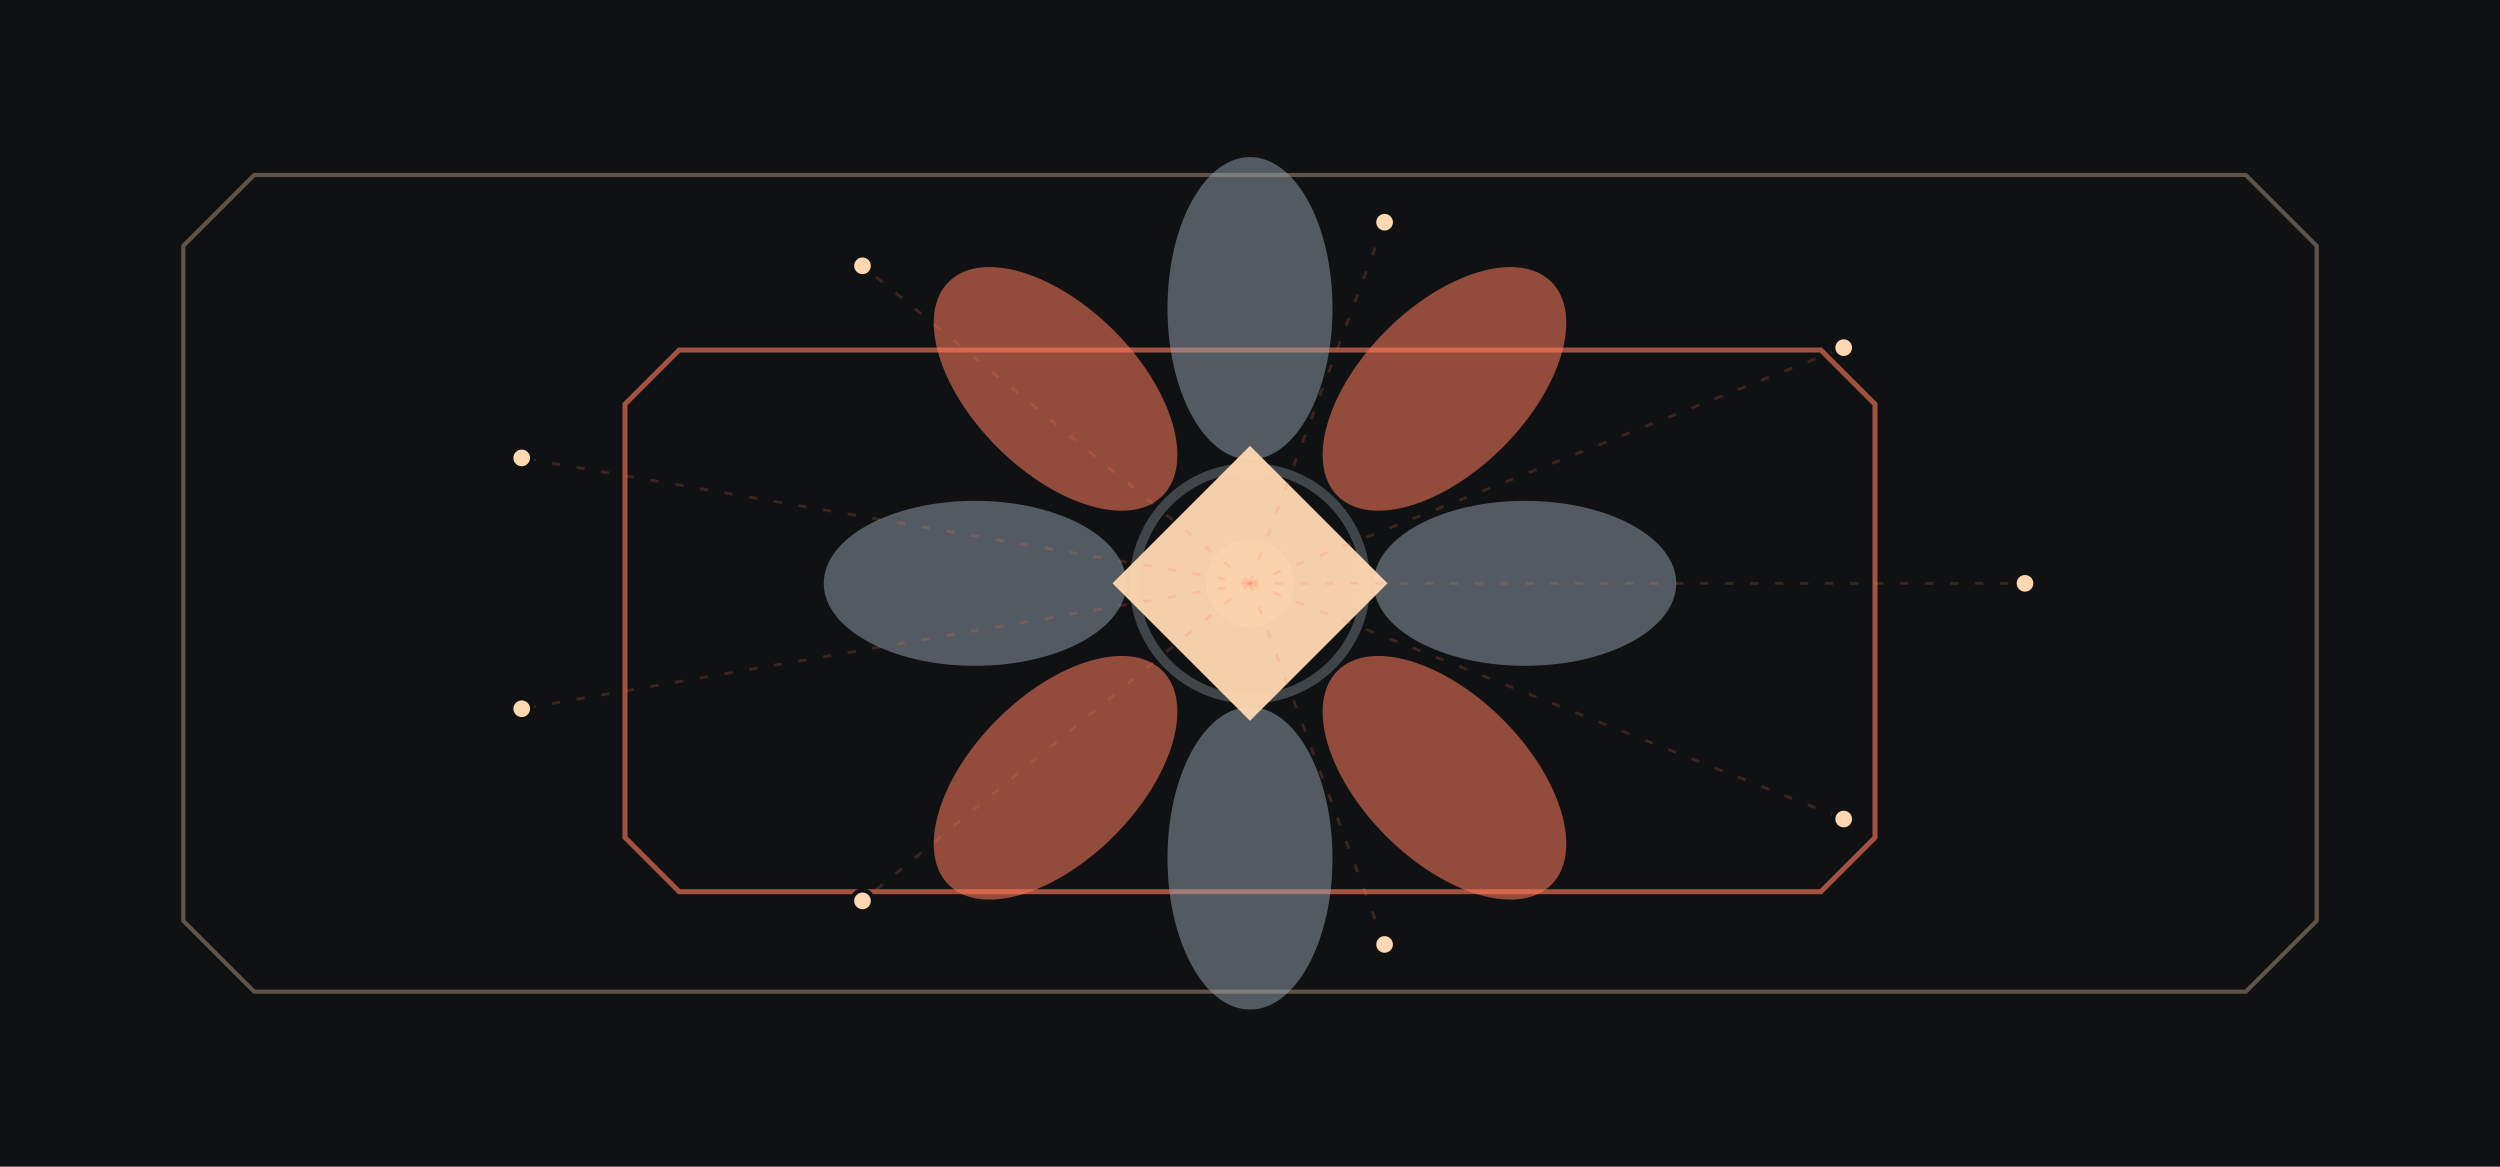
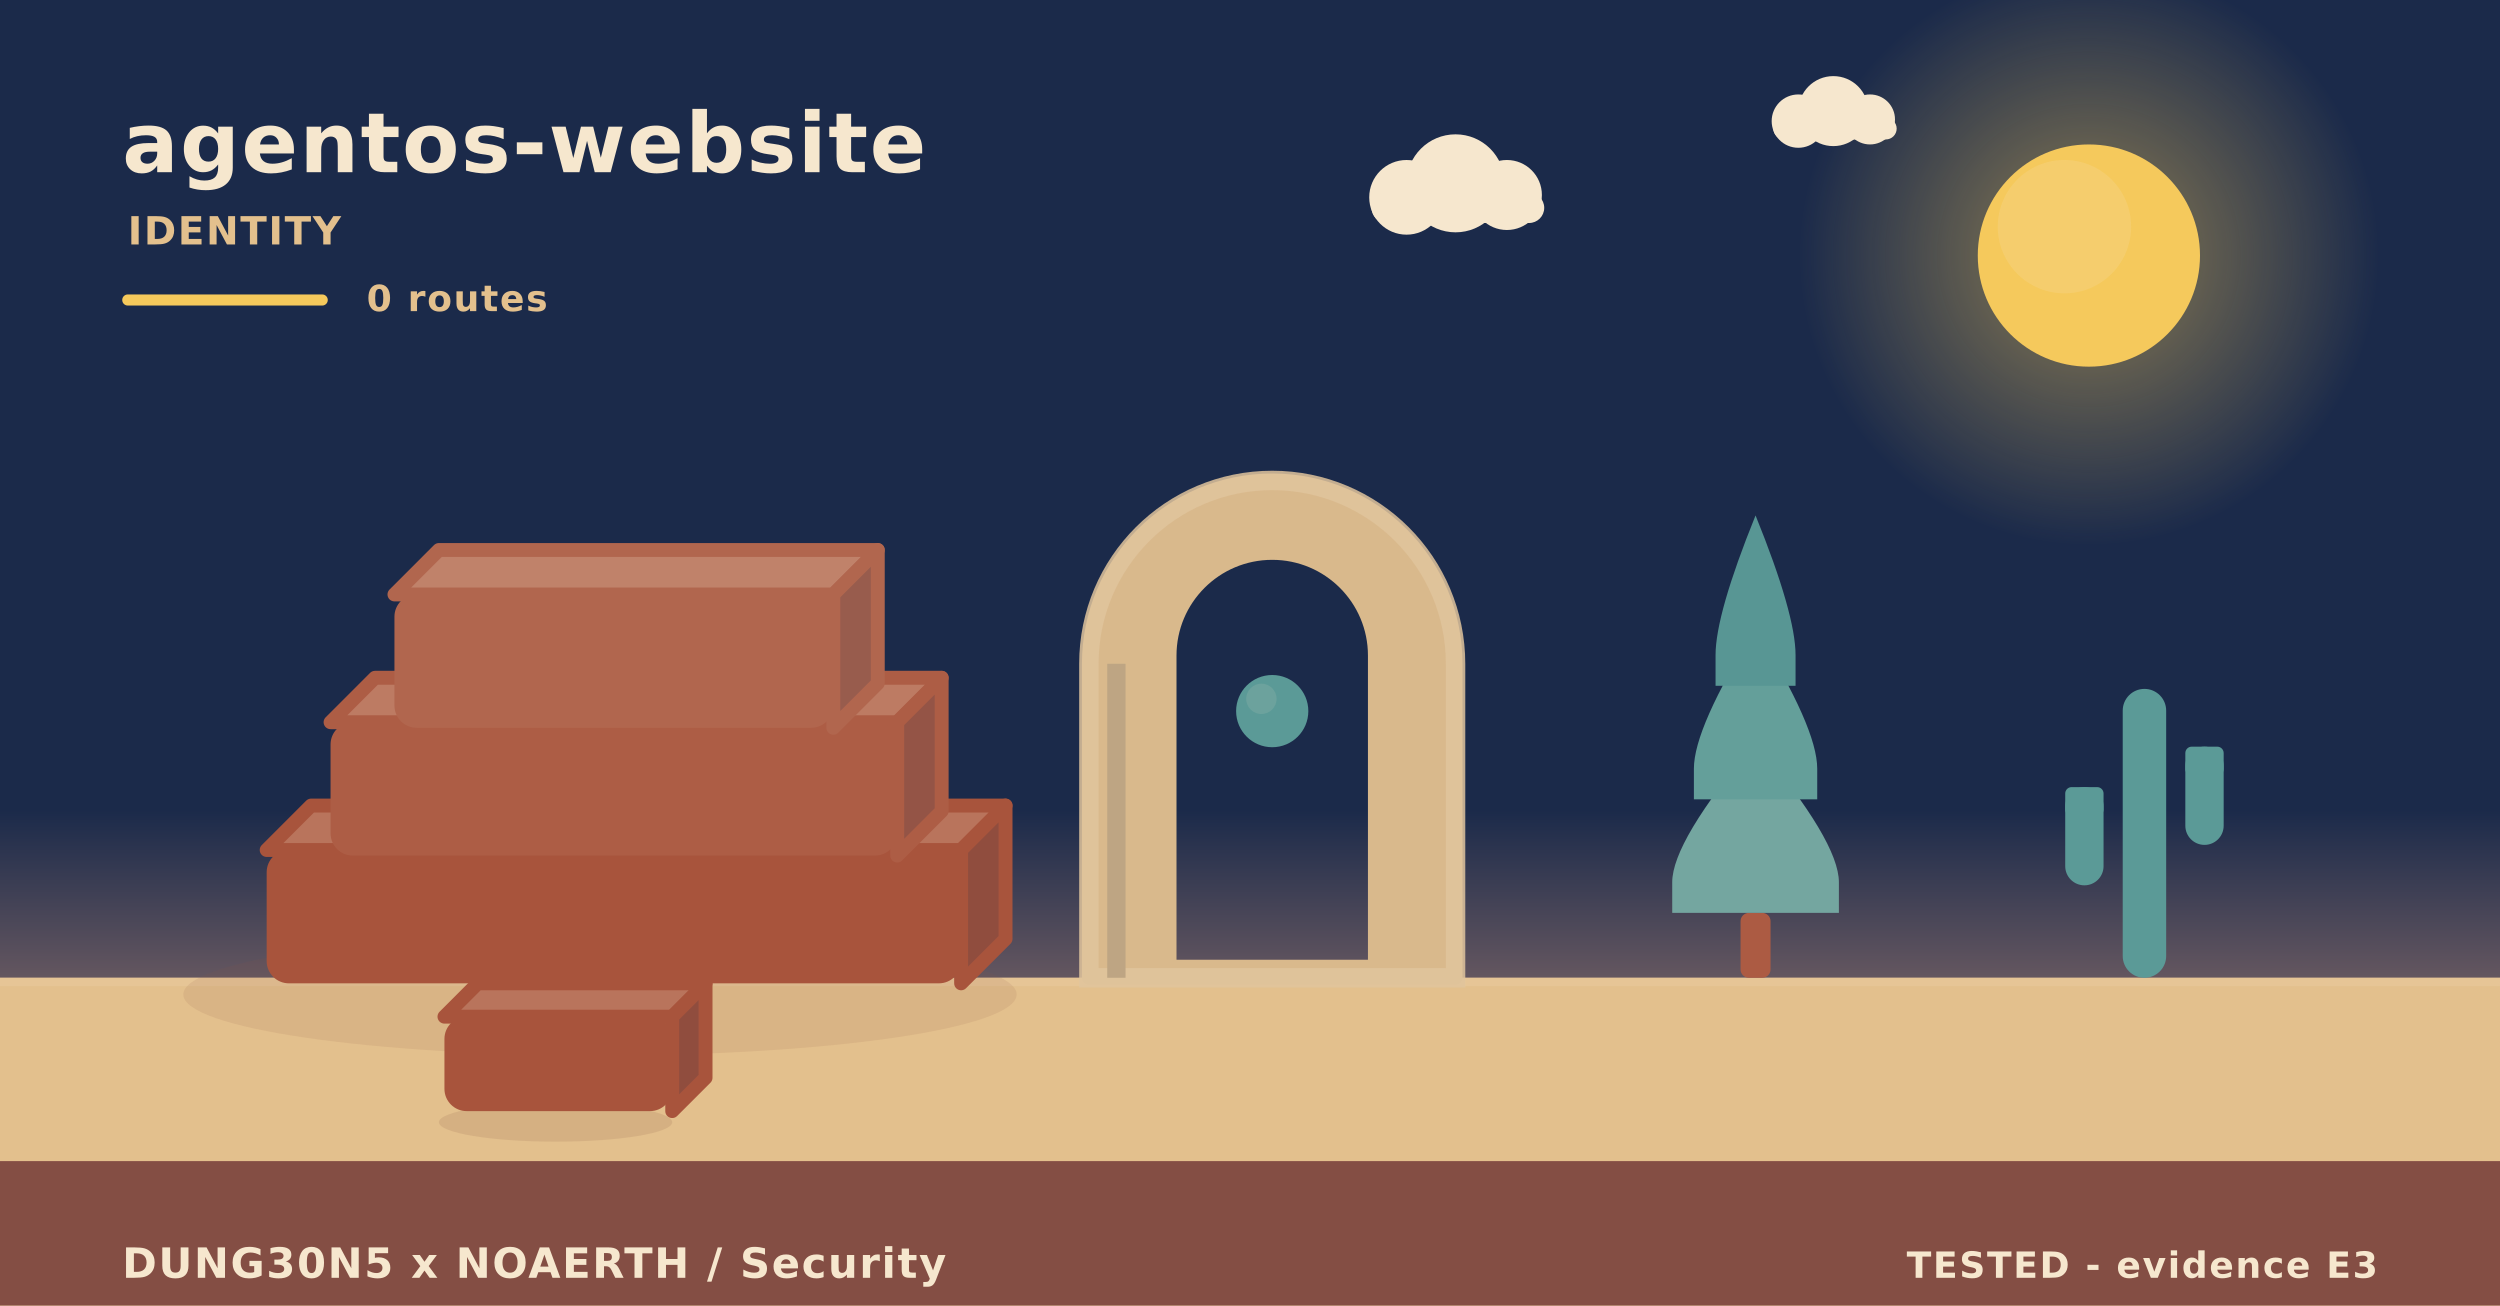
- <svg xmlns="http://www.w3.org/2000/svg" viewBox="0 0 1200 560" width="1200" height="560" role="img" aria-label="agentos-website hero">
-   <rect width="1200" height="560" fill="#0f1113" />
-   <defs>
-     <linearGradient id="gh" x1="0" y1="0" x2="1" y2="1">
-       <stop offset="0%" stop-color="#ff7a5c" />
-       <stop offset="100%" stop-color="#9aa5b1" />
-     </linearGradient>
-   </defs>
-   <path d="M122.00,84.00 H1078.00 L1112.00,118.00 V442.00 L1078.00,476.00 H122.00 L88.00,442.00 V118.00 Z" fill="none" stroke="rgba(255,216,177,0.420)" stroke-width="2.00" opacity="0.80" />
-   <path d="M326.00,168.00 H874.00 L900.00,194.00 V402.00 L874.00,428.00 H326.00 L300.00,402.00 V194.00 Z" fill="none" stroke="rgba(255,122,92,0.680)" stroke-width="2.40" opacity="0.90" />
-   <ellipse cx="600.00" cy="148.00" rx="39.60" ry="72.60" fill="rgba(154,165,177,0.500)" opacity="1.00" transform="rotate(0.0 600.00 148.00)" />
-   <ellipse cx="693.34" cy="186.66" rx="39.60" ry="72.60" fill="rgba(255,122,92,0.550)" opacity="1.00" transform="rotate(45.0 693.34 186.66)" />
-   <ellipse cx="732.00" cy="280.00" rx="39.60" ry="72.60" fill="rgba(154,165,177,0.500)" opacity="1.00" transform="rotate(90.0 732.00 280.00)" />
-   <ellipse cx="693.34" cy="373.34" rx="39.60" ry="72.60" fill="rgba(255,122,92,0.550)" opacity="1.00" transform="rotate(135.0 693.34 373.34)" />
-   <ellipse cx="600.00" cy="412.00" rx="39.60" ry="72.60" fill="rgba(154,165,177,0.500)" opacity="1.00" transform="rotate(180.0 600.00 412.00)" />
-   <ellipse cx="506.66" cy="373.34" rx="39.60" ry="72.60" fill="rgba(255,122,92,0.550)" opacity="1.00" transform="rotate(225.0 506.66 373.34)" />
-   <ellipse cx="468.00" cy="280.00" rx="39.60" ry="72.60" fill="rgba(154,165,177,0.500)" opacity="1.00" transform="rotate(270.0 468.00 280.00)" />
-   <ellipse cx="506.66" cy="186.66" rx="39.60" ry="72.60" fill="rgba(255,122,92,0.550)" opacity="1.00" transform="rotate(315.0 506.66 186.66)" />
-   <circle cx="600.00" cy="280.00" r="55.44" fill="none" stroke="rgba(154,165,177,0.500)" stroke-width="4.62" opacity="0.70" />
-   <circle cx="600.00" cy="280.00" r="21.12" fill="rgba(255,122,92,0.550)" opacity="1.00" />
-   <polygon points="600.00,214.00 666.00,280.00 600.00,346.00 534.00,280.00" fill="#ffd8b1" opacity="0.95" />
-   <line x1="600.00" y1="280.00" x2="972.00" y2="280.00" stroke="rgba(255,122,92,0.340)" stroke-width="1.40" opacity="0.55" stroke-dasharray="4 8" />
-   <circle cx="972.00" cy="280.00" r="5.00" fill="#ffd8b1" opacity="1.00" stroke="#0f1113" stroke-width="2.00" />
-   <line x1="600.00" y1="280.00" x2="884.97" y2="393.13" stroke="rgba(255,122,92,0.340)" stroke-width="1.40" opacity="0.55" stroke-dasharray="4 8" />
-   <circle cx="884.97" cy="393.13" r="5.00" fill="#ffd8b1" opacity="1.00" stroke="#0f1113" stroke-width="2.00" />
-   <line x1="600.00" y1="280.00" x2="664.60" y2="453.33" stroke="rgba(255,122,92,0.340)" stroke-width="1.40" opacity="0.55" stroke-dasharray="4 8" />
-   <circle cx="664.60" cy="453.33" r="5.00" fill="#ffd8b1" opacity="1.00" stroke="#0f1113" stroke-width="2.00" />
-   <line x1="600.00" y1="280.00" x2="414.00" y2="432.42" stroke="rgba(255,122,92,0.340)" stroke-width="1.40" opacity="0.55" stroke-dasharray="4 8" />
-   <circle cx="414.00" cy="432.42" r="5.00" fill="#ffd8b1" opacity="1.00" stroke="#0f1113" stroke-width="2.00" />
-   <line x1="600.00" y1="280.00" x2="250.43" y2="340.20" stroke="rgba(255,122,92,0.340)" stroke-width="1.40" opacity="0.55" stroke-dasharray="4 8" />
-   <circle cx="250.43" cy="340.20" r="5.00" fill="#ffd8b1" opacity="1.00" stroke="#0f1113" stroke-width="2.00" />
-   <line x1="600.00" y1="280.00" x2="250.43" y2="219.80" stroke="rgba(255,122,92,0.340)" stroke-width="1.40" opacity="0.55" stroke-dasharray="4 8" />
-   <circle cx="250.43" cy="219.80" r="5.00" fill="#ffd8b1" opacity="1.00" stroke="#0f1113" stroke-width="2.00" />
-   <line x1="600.00" y1="280.00" x2="414.00" y2="127.58" stroke="rgba(255,122,92,0.340)" stroke-width="1.40" opacity="0.55" stroke-dasharray="4 8" />
-   <circle cx="414.00" cy="127.58" r="5.00" fill="#ffd8b1" opacity="1.00" stroke="#0f1113" stroke-width="2.00" />
-   <line x1="600.00" y1="280.00" x2="664.60" y2="106.67" stroke="rgba(255,122,92,0.340)" stroke-width="1.40" opacity="0.55" stroke-dasharray="4 8" />
-   <circle cx="664.60" cy="106.67" r="5.00" fill="#ffd8b1" opacity="1.00" stroke="#0f1113" stroke-width="2.00" />
-   <line x1="600.00" y1="280.00" x2="884.97" y2="166.87" stroke="rgba(255,122,92,0.340)" stroke-width="1.40" opacity="0.55" stroke-dasharray="4 8" />
-   <circle cx="884.97" cy="166.87" r="5.00" fill="#ffd8b1" opacity="1.00" stroke="#0f1113" stroke-width="2.00" />
+ <svg xmlns="http://www.w3.org/2000/svg" width="900" height="470" viewBox="0 0 900 470" role="img" aria-label="agentos-website - identity">
+   <linearGradient id="skyh" x1="0" y1="0" x2="0" y2="1">
+     <stop offset="0" stop-color="#1b2a4a" />
+     <stop offset="0.62" stop-color="#1b2a4a" />
+     <stop offset="1" stop-color="#f3ad8a" />
+   </linearGradient>
+   <rect width="900" height="470" fill="url(#skyh)" />
+   <radialGradient id="sunh">
+     <stop offset="0.35" stop-color="#f5c95c" stop-opacity="0.34" />
+     <stop offset="1" stop-color="#f5c95c" stop-opacity="0" />
+   </radialGradient>
+   <circle cx="752" cy="92" r="104" fill="url(#sunh)" />
+   <circle cx="752" cy="92" r="40" fill="#f5c95c" />
+   <circle cx="743.2" cy="81.6" r="24" fill="#f5d27e" opacity="0.5" />
+   <g>
+     <circle cx="524" cy="66" r="17.64" fill="#f6e7ce" />
+     <circle cx="506.36" cy="71.04" r="13.44" fill="#f6e7ce" />
+     <circle cx="542.48" cy="70.2" r="12.6" fill="#f6e7ce" />
+     <rect x="493.76" y="69.36" width="62.16" height="10.92" rx="5.46" fill="#f6e7ce" />
+   </g>
+   <g>
+     <circle cx="660" cy="40" r="12.6" fill="#f6e7ce" />
+     <circle cx="647.4" cy="43.6" r="9.6" fill="#f6e7ce" />
+     <circle cx="673.2" cy="43" r="9" fill="#f6e7ce" />
+     <rect x="638.4" y="42.4" width="44.4" height="7.8" rx="3.9" fill="#f6e7ce" />
+   </g>
+   <rect x="0" y="352" width="900" height="118" fill="#e3c08d" />
+   <rect x="0" y="352" width="900" height="3" fill="#e6c596" />
+   <text x="44" y="62" font-family="Verdana,DejaVu Sans,sans-serif" font-size="30" font-weight="700" letter-spacing="0.6" fill="#f6e7ce" text-anchor="start">agentos-website</text>
+   <text x="46" y="88" font-family="Verdana,DejaVu Sans,sans-serif" font-size="14" font-weight="700" letter-spacing="0.6" fill="#e3c08d" text-anchor="start">IDENTITY</text>
+   <rect x="44" y="106" width="74" height="4" rx="2" fill="#f5c95c" />
+   <text x="132" y="112" font-family="Verdana,DejaVu Sans,sans-serif" font-size="13" font-weight="700" letter-spacing="0.6" fill="#e3c08d" text-anchor="start">0 routes</text>
+   <ellipse cx="216" cy="358" rx="150" ry="22" fill="rgba(138,90,68,0.11)" />
+   <path d="M96,306 L346,306 L362,290 L112,290 Z" fill="#b9745c" stroke="#a8543c" stroke-width="5" stroke-linejoin="round" />
+   <path d="M346,306 L362,290 L362,338 L346,354 Z" fill="#904d3e" stroke="#a8543c" stroke-width="5" stroke-linejoin="round" />
+   <rect x="96" y="306" width="250" height="48" rx="8" fill="#a8543c" />
+   <path d="M119,260 L323,260 L339,244 L135,244 Z" fill="#bd7b63" stroke="#ad5d45" stroke-width="5" stroke-linejoin="round" />
+   <path d="M323,260 L339,244 L339,292 L323,308 Z" fill="#945446" stroke="#ad5d45" stroke-width="5" stroke-linejoin="round" />
+   <rect x="119" y="260" width="204" height="48" rx="8" fill="#ad5d45" />
+   <path d="M142,214 L300,214 L316,198 L158,198 Z" fill="#c0826a" stroke="#b1664e" stroke-width="5" stroke-linejoin="round" />
+   <path d="M300,214 L316,198 L316,246 L300,262 Z" fill="#985c4d" stroke="#b1664e" stroke-width="5" stroke-linejoin="round" />
+   <rect x="142" y="214" width="158" height="48" rx="8" fill="#b1664e" />
+   <path d="M392,352 L392,238.96 A66,66 0 0 1 524,238.96 L524,352 Z M421.04,348 L421.04,236 A36.96,36.96 0 0 1 494.96,236 L494.96,348 Z" fill="#d9b98c" fill-rule="evenodd" stroke="#d9b98c" stroke-width="5" stroke-linejoin="round" />
+   <path d="M392,352 L392,238.96 A66,66 0 0 1 524,238.96 L524,352 Z" fill="none" stroke="#e0c49c" stroke-width="7" stroke-linecap="round" opacity="0.85" />
+   <rect x="398.6" y="238.96" width="6.6" height="113.04" fill="#bea583" />
+   <circle cx="458" cy="256" r="13" fill="#5b9a97" />
+   <circle cx="454.1" cy="251.58" r="5.46" fill="#7aa9a2" opacity="0.55" />
+   <rect x="626.6" y="328.64" width="10.8" height="23.36" rx="3" fill="#ac5b43" />
+   <path d="M632,267.32 Q602,302.89 602,317.6 Q602,328.64 602,328.64 L662,328.64 Q662,328.64 662,317.6 Q662,302.89 632,267.32 Z" fill="#74a6a0" />
+   <path d="M632,226.44 Q609.8,262.01 609.8,276.72 Q609.8,287.76 609.8,287.76 L654.2,287.76 Q654.2,287.76 654.2,276.72 Q654.2,262.01 632,226.44 Z" fill="#649f9a" />
+   <path d="M632,185.56 Q617.6,221.13 617.6,235.84 Q617.6,246.88 617.6,246.88 L646.4,246.88 Q646.4,246.88 646.4,235.84 Q646.4,221.13 632,185.56 Z" fill="#589694" />
+   <rect x="764.18" y="248" width="15.64" height="104" rx="7.82" fill="#5b9a97" />
+   <rect x="743.48" y="283.36" width="13.8" height="35.36" rx="6.9" fill="#5b9a97" />
+   <rect x="743.48" y="283.36" width="13.8" height="10.4" rx="2.3" fill="#5b9a97" />
+   <rect x="786.72" y="268.8" width="13.8" height="35.36" rx="6.9" fill="#5b9a97" />
+   <rect x="786.72" y="268.8" width="13.8" height="10.4" rx="2.3" fill="#5b9a97" />
+   <ellipse cx="200" cy="404" rx="42" ry="7" fill="rgba(138,90,68,0.15)" />
+   <path d="M160,366 L242,366 L254,354 L172,354 Z" fill="#b9745c" stroke="#a8543c" stroke-width="5" stroke-linejoin="round" />
+   <path d="M242,366 L254,354 L254,388 L242,400 Z" fill="#904d3e" stroke="#a8543c" stroke-width="5" stroke-linejoin="round" />
+   <rect x="160" y="366" width="82" height="34" rx="8" fill="#a8543c" />
+   <rect x="0" y="418" width="900" height="52" rx="0" fill="#7e4740" opacity="0.94" />
+   <text x="44" y="460" font-family="Verdana,DejaVu Sans,sans-serif" font-size="15" font-weight="700" letter-spacing="0.6" fill="#f6e7ce" text-anchor="start">DUNG30N5 x NOAERTH  /  Security</text>
+   <text x="856" y="460" font-family="Verdana,DejaVu Sans,sans-serif" font-size="13" font-weight="700" letter-spacing="0.6" fill="#f6e7ce" text-anchor="end">TESTED  -  evidence E3</text>
</svg>
